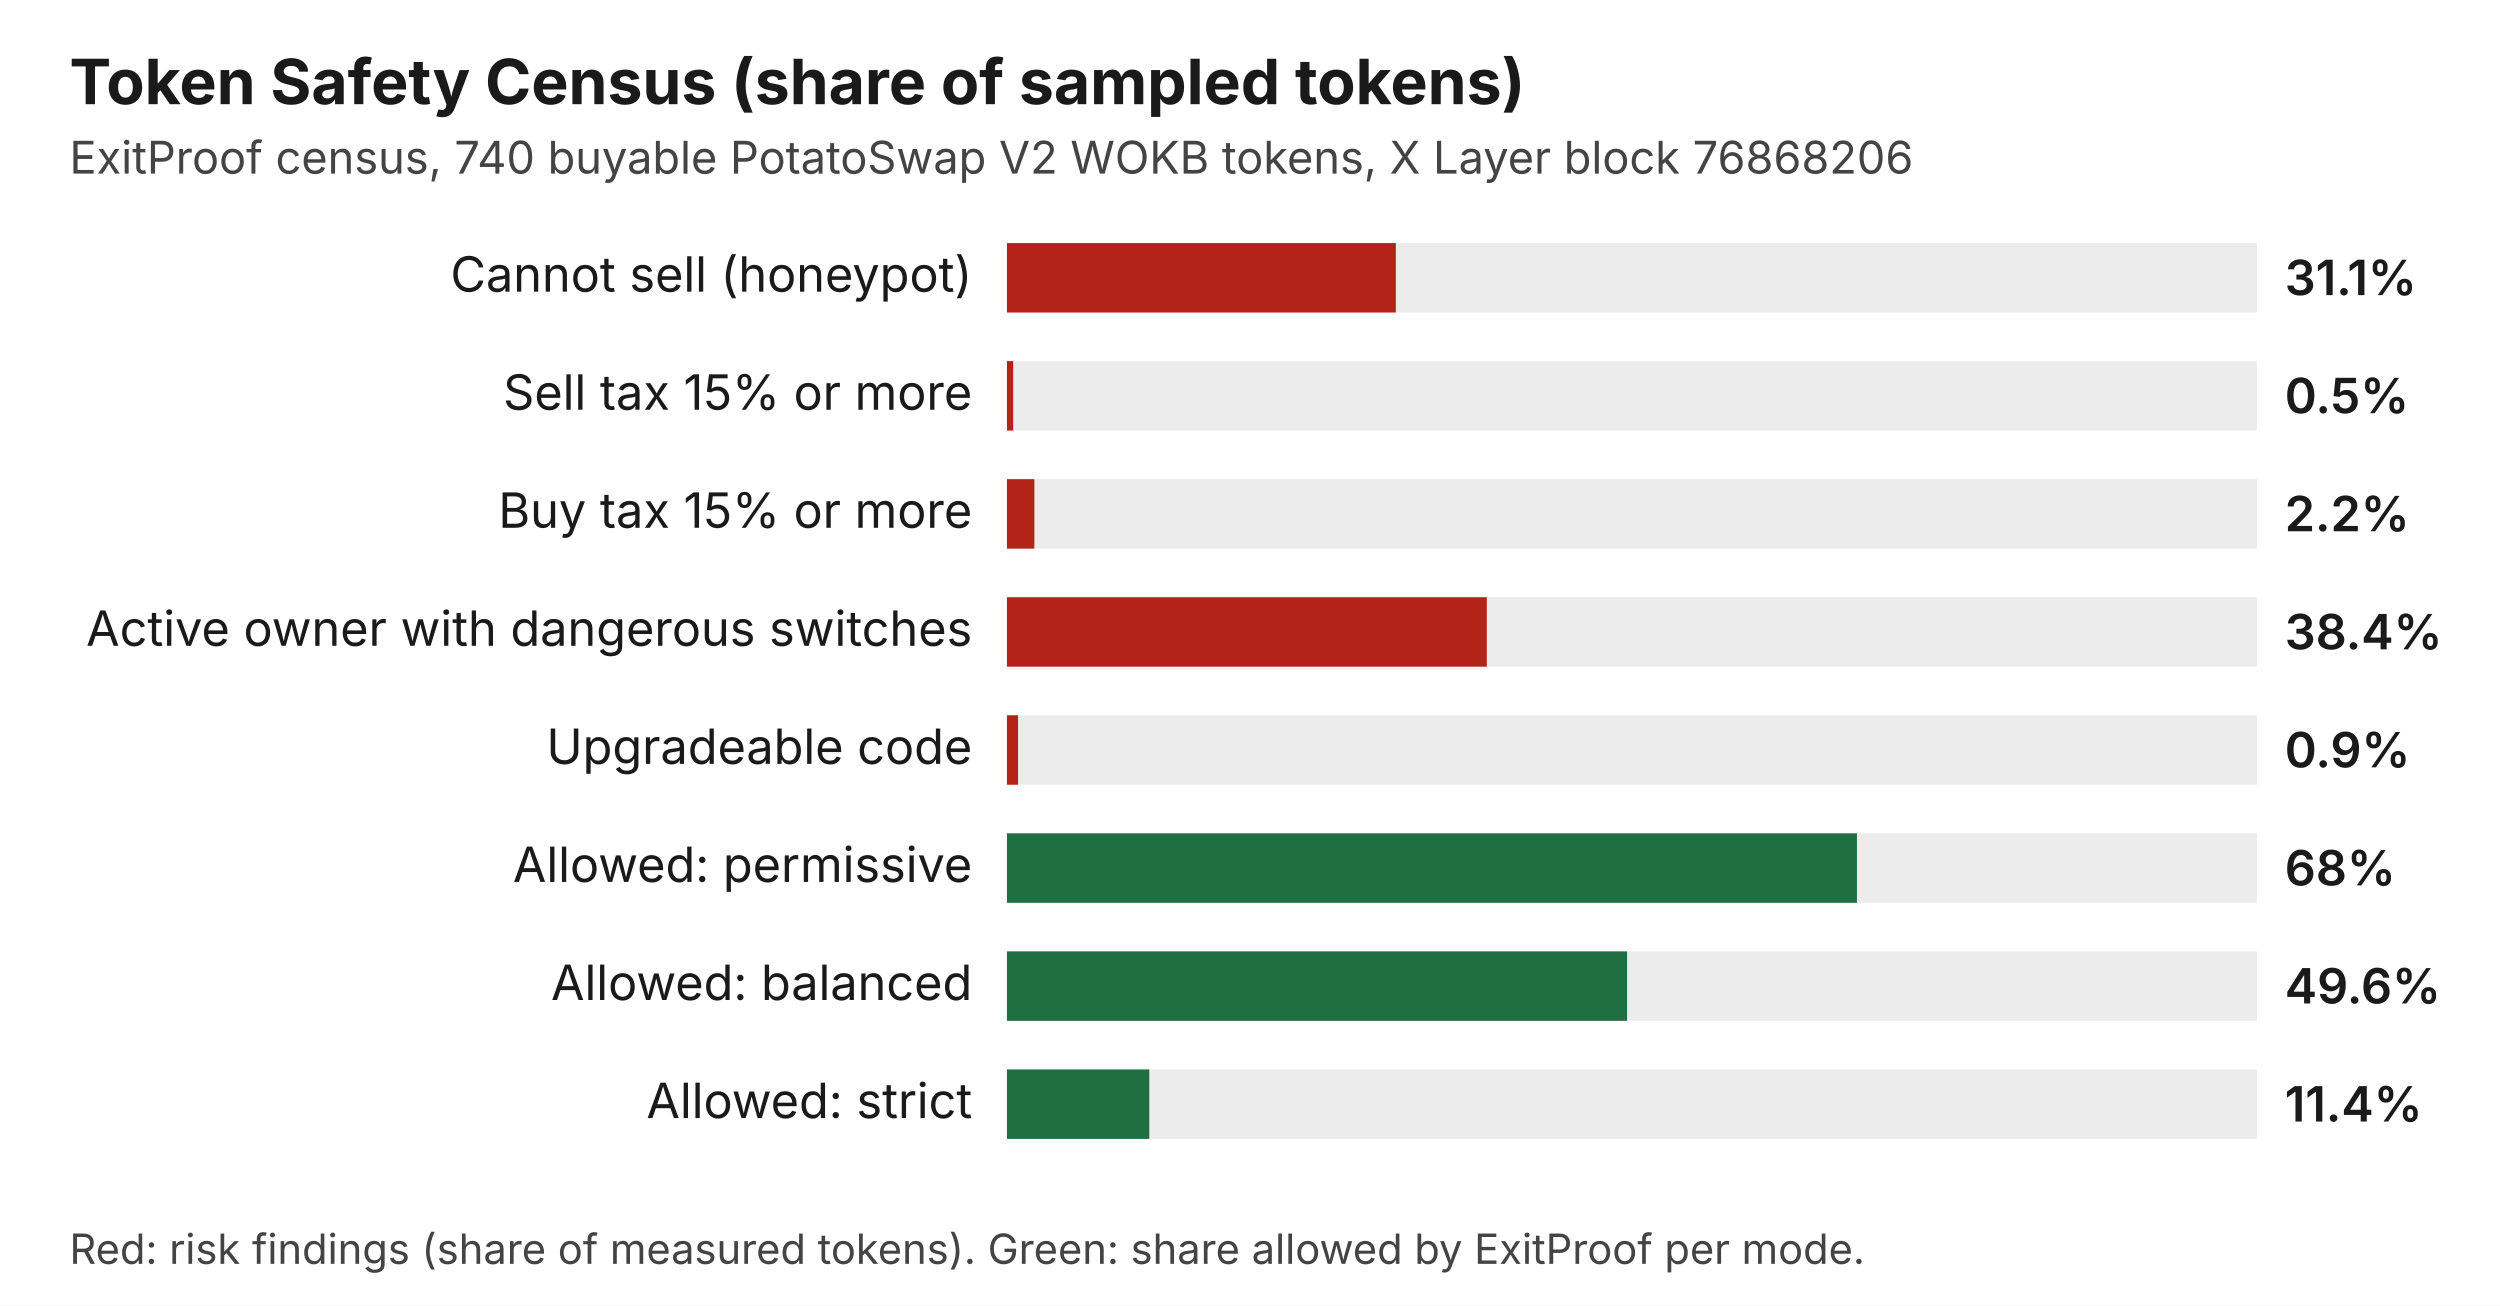
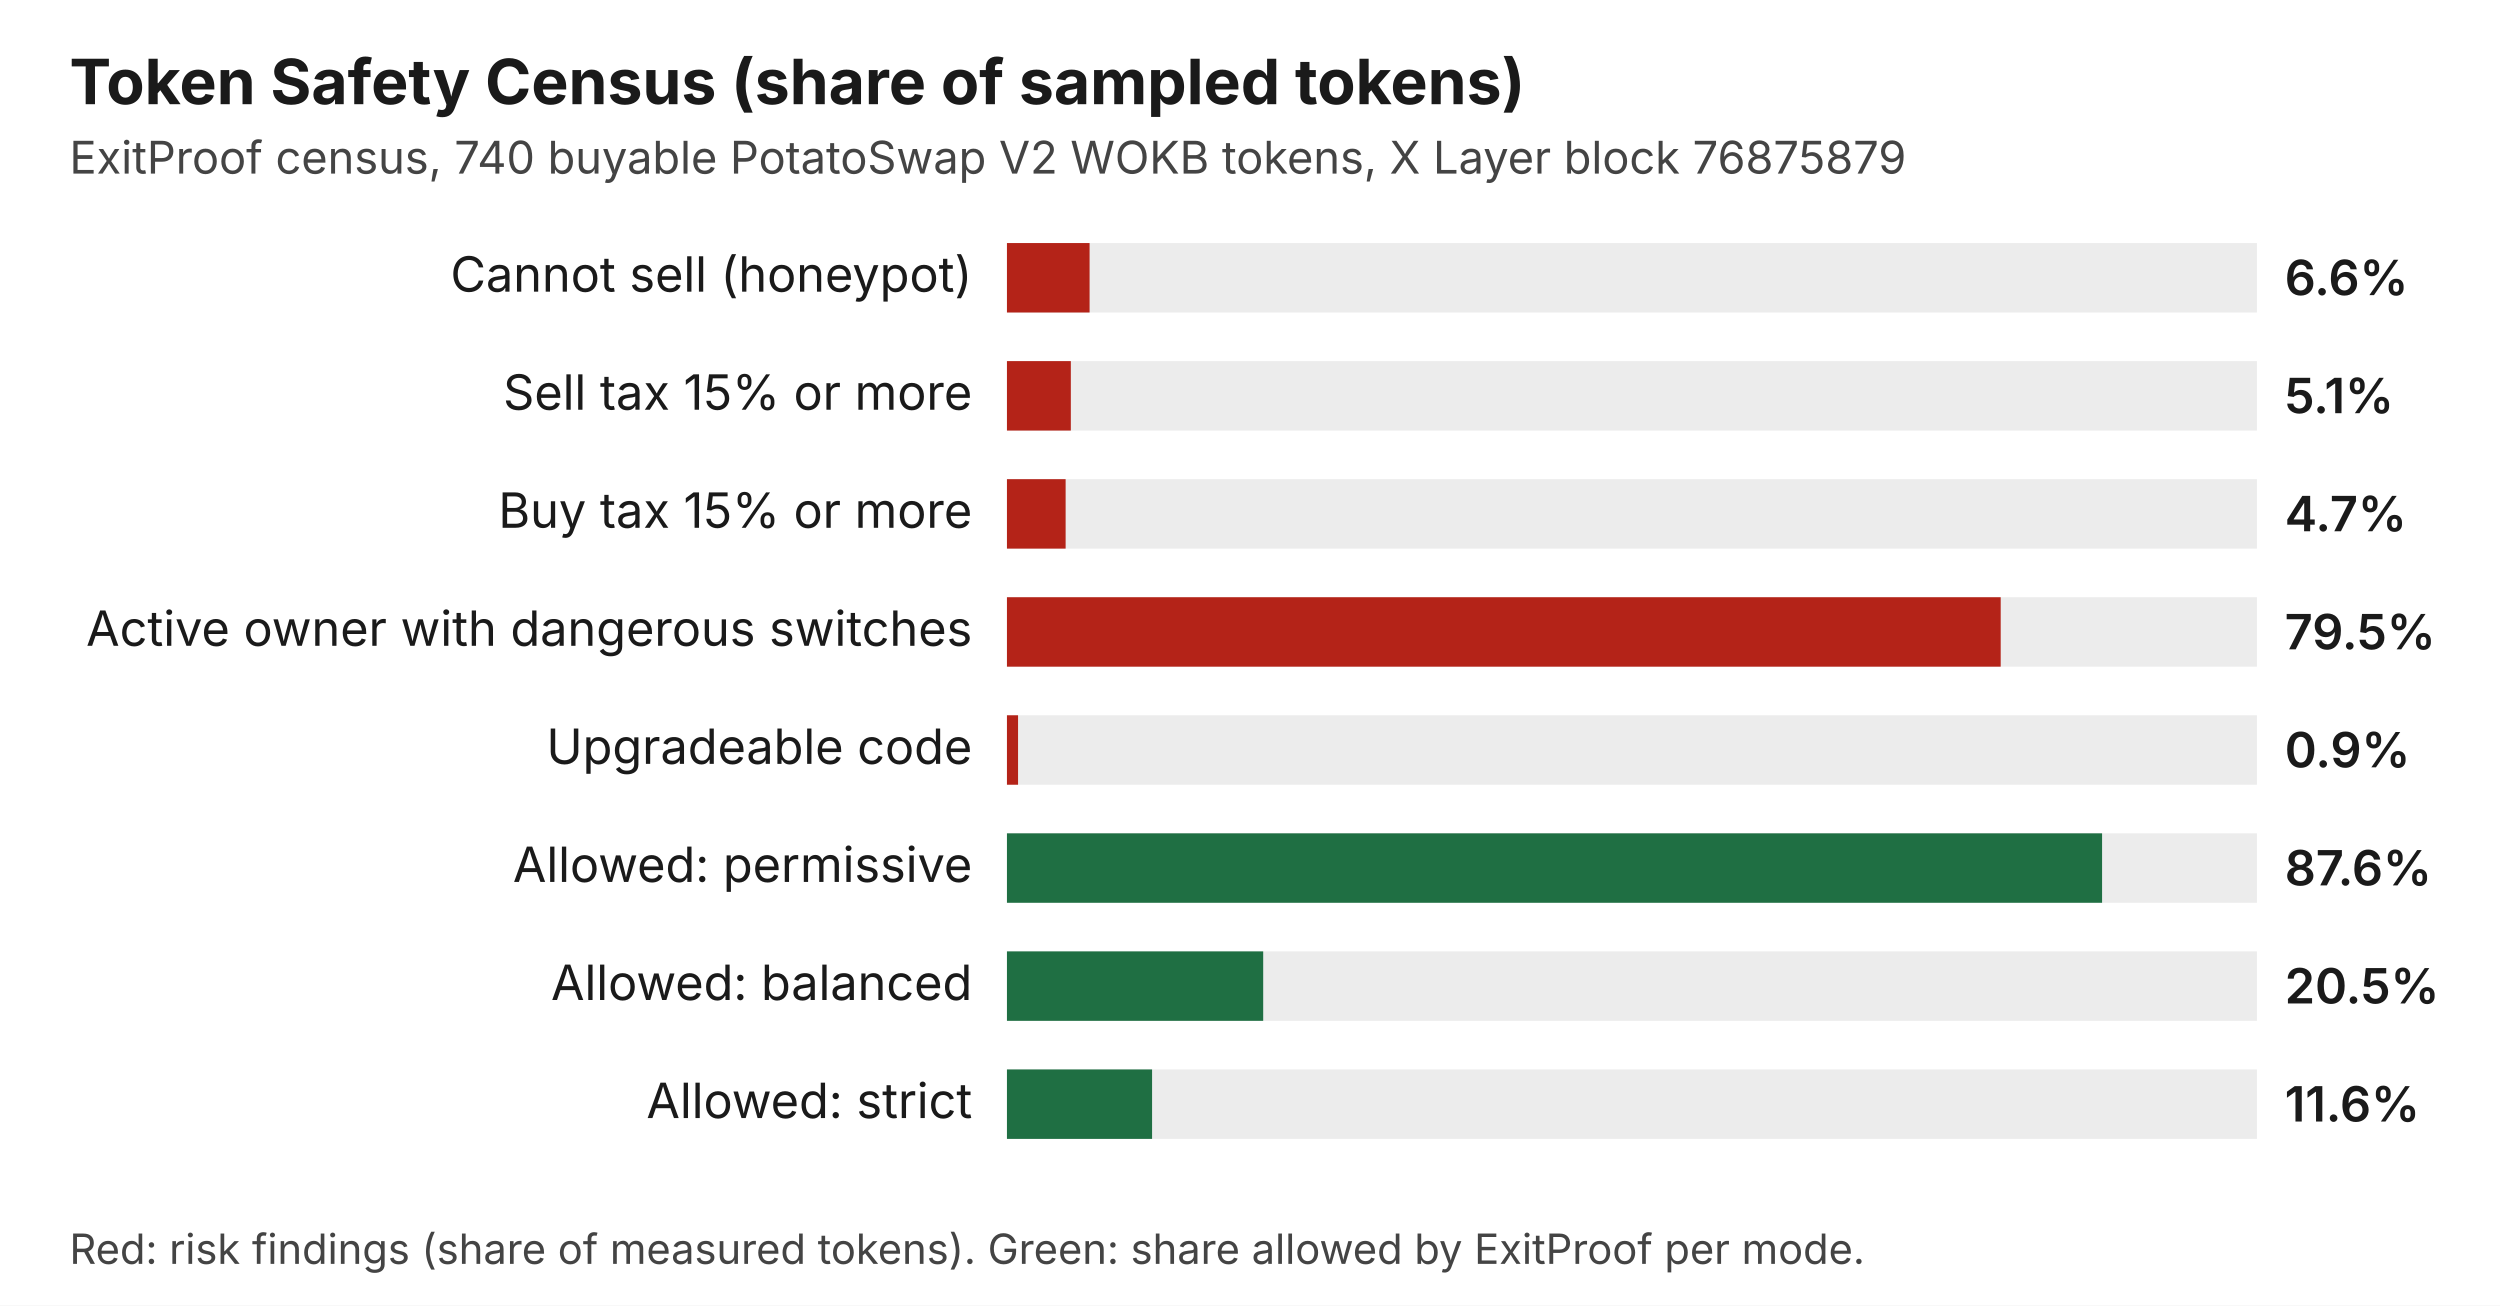
<svg xmlns="http://www.w3.org/2000/svg" width="720" height="376" viewBox="0 0 720 376" role="img" aria-labelledby="t d" font-family="system-ui, -apple-system, Segoe UI, sans-serif">
  <rect width="720" height="376" fill="#ffffff" />
  <text x="20" y="30" font-size="18" font-weight="700" fill="#1a1a1a">Token Safety Census (share of sampled tokens)</text>
-   <text x="20" y="50" font-size="13" fill="#444">ExitProof census, 740 buyable PotatoSwap V2 WOKB tokens, X Layer block 76868206</text>
+   <text x="20" y="50" font-size="13" fill="#444">ExitProof census, 740 buyable PotatoSwap V2 WOKB tokens, X Layer block 76875879</text>
  <g role="list">
-     <g role="listitem" aria-label="Cannot sell (honeypot): 31.1%">
+     <g role="listitem" aria-label="Cannot sell (honeypot): 6.6%">
      <text x="280" y="84" text-anchor="end" font-size="14" fill="#1a1a1a">Cannot sell (honeypot)</text>
      <rect x="290" y="70" width="360" height="20" fill="#ececec" />
-       <rect x="290" y="70" width="112.0" height="20" fill="#b42318" />
-       <text x="658" y="85" font-size="14" font-weight="600" fill="#1a1a1a">31.1%</text>
+       <rect x="290" y="70" width="23.8" height="20" fill="#b42318" />
+       <text x="658" y="85" font-size="14" font-weight="600" fill="#1a1a1a">6.6%</text>
    </g>
-     <g role="listitem" aria-label="Sell tax 15% or more: 0.5%">
+     <g role="listitem" aria-label="Sell tax 15% or more: 5.1%">
      <text x="280" y="118" text-anchor="end" font-size="14" fill="#1a1a1a">Sell tax 15% or more</text>
      <rect x="290" y="104" width="360" height="20" fill="#ececec" />
-       <rect x="290" y="104" width="1.8" height="20" fill="#b42318" />
-       <text x="658" y="119" font-size="14" font-weight="600" fill="#1a1a1a">0.5%</text>
+       <rect x="290" y="104" width="18.4" height="20" fill="#b42318" />
+       <text x="658" y="119" font-size="14" font-weight="600" fill="#1a1a1a">5.1%</text>
    </g>
-     <g role="listitem" aria-label="Buy tax 15% or more: 2.2%">
+     <g role="listitem" aria-label="Buy tax 15% or more: 4.7%">
      <text x="280" y="152" text-anchor="end" font-size="14" fill="#1a1a1a">Buy tax 15% or more</text>
      <rect x="290" y="138" width="360" height="20" fill="#ececec" />
-       <rect x="290" y="138" width="7.9" height="20" fill="#b42318" />
-       <text x="658" y="153" font-size="14" font-weight="600" fill="#1a1a1a">2.2%</text>
+       <rect x="290" y="138" width="16.9" height="20" fill="#b42318" />
+       <text x="658" y="153" font-size="14" font-weight="600" fill="#1a1a1a">4.7%</text>
    </g>
-     <g role="listitem" aria-label="Active owner with dangerous switches: 38.4%">
+     <g role="listitem" aria-label="Active owner with dangerous switches: 79.5%">
      <text x="280" y="186" text-anchor="end" font-size="14" fill="#1a1a1a">Active owner with dangerous switches</text>
      <rect x="290" y="172" width="360" height="20" fill="#ececec" />
-       <rect x="290" y="172" width="138.2" height="20" fill="#b42318" />
-       <text x="658" y="187" font-size="14" font-weight="600" fill="#1a1a1a">38.4%</text>
+       <rect x="290" y="172" width="286.2" height="20" fill="#b42318" />
+       <text x="658" y="187" font-size="14" font-weight="600" fill="#1a1a1a">79.5%</text>
    </g>
    <g role="listitem" aria-label="Upgradeable code: 0.9%">
      <text x="280" y="220" text-anchor="end" font-size="14" fill="#1a1a1a">Upgradeable code</text>
      <rect x="290" y="206" width="360" height="20" fill="#ececec" />
      <rect x="290" y="206" width="3.2" height="20" fill="#b42318" />
      <text x="658" y="221" font-size="14" font-weight="600" fill="#1a1a1a">0.9%</text>
    </g>
-     <g role="listitem" aria-label="Allowed: permissive: 68%">
+     <g role="listitem" aria-label="Allowed: permissive: 87.6%">
      <text x="280" y="254" text-anchor="end" font-size="14" fill="#1a1a1a">Allowed: permissive</text>
      <rect x="290" y="240" width="360" height="20" fill="#ececec" />
-       <rect x="290" y="240" width="244.8" height="20" fill="#1f6f43" />
-       <text x="658" y="255" font-size="14" font-weight="600" fill="#1a1a1a">68%</text>
+       <rect x="290" y="240" width="315.4" height="20" fill="#1f6f43" />
+       <text x="658" y="255" font-size="14" font-weight="600" fill="#1a1a1a">87.6%</text>
    </g>
-     <g role="listitem" aria-label="Allowed: balanced: 49.6%">
+     <g role="listitem" aria-label="Allowed: balanced: 20.5%">
      <text x="280" y="288" text-anchor="end" font-size="14" fill="#1a1a1a">Allowed: balanced</text>
      <rect x="290" y="274" width="360" height="20" fill="#ececec" />
-       <rect x="290" y="274" width="178.6" height="20" fill="#1f6f43" />
-       <text x="658" y="289" font-size="14" font-weight="600" fill="#1a1a1a">49.6%</text>
+       <rect x="290" y="274" width="73.8" height="20" fill="#1f6f43" />
+       <text x="658" y="289" font-size="14" font-weight="600" fill="#1a1a1a">20.5%</text>
    </g>
-     <g role="listitem" aria-label="Allowed: strict: 11.4%">
+     <g role="listitem" aria-label="Allowed: strict: 11.6%">
      <text x="280" y="322" text-anchor="end" font-size="14" fill="#1a1a1a">Allowed: strict</text>
      <rect x="290" y="308" width="360" height="20" fill="#ececec" />
-       <rect x="290" y="308" width="41.0" height="20" fill="#1f6f43" />
-       <text x="658" y="323" font-size="14" font-weight="600" fill="#1a1a1a">11.4%</text>
+       <rect x="290" y="308" width="41.8" height="20" fill="#1f6f43" />
+       <text x="658" y="323" font-size="14" font-weight="600" fill="#1a1a1a">11.6%</text>
    </g>
  </g>
  <text x="20" y="364" font-size="12" fill="#444">Red: risk findings (share of measured tokens). Green: share allowed by ExitProof per mode.</text>
</svg>
